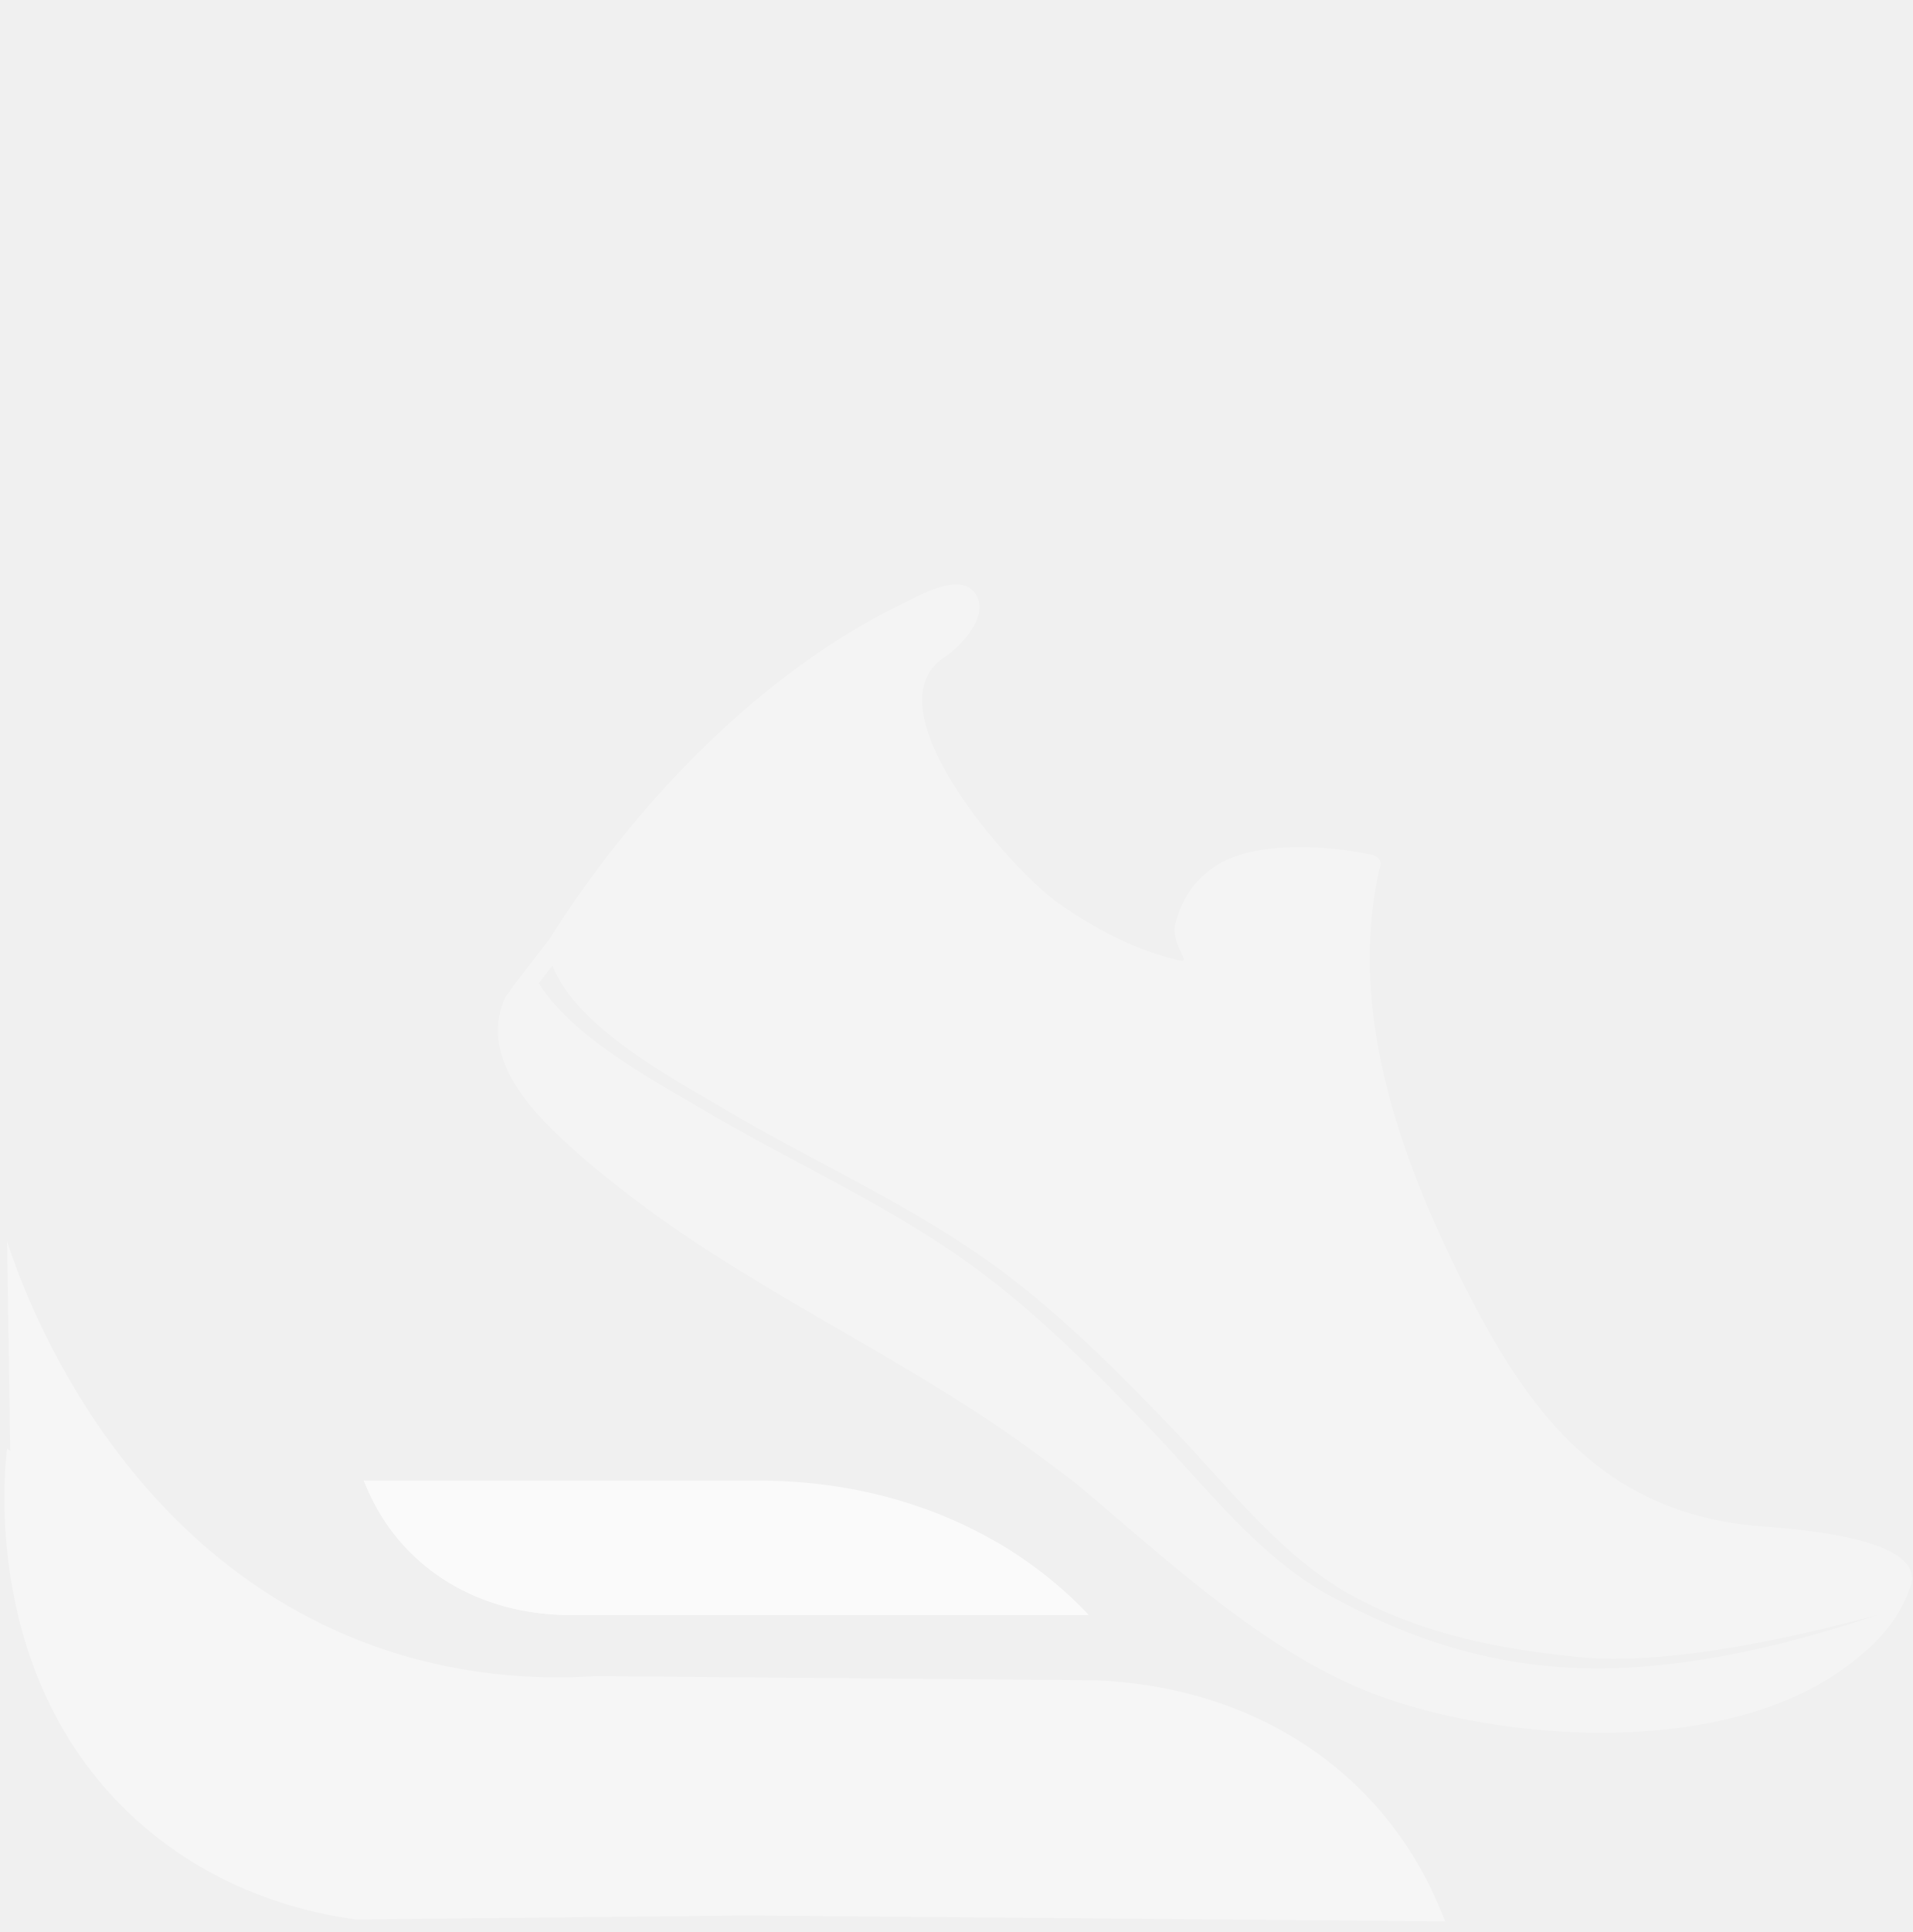
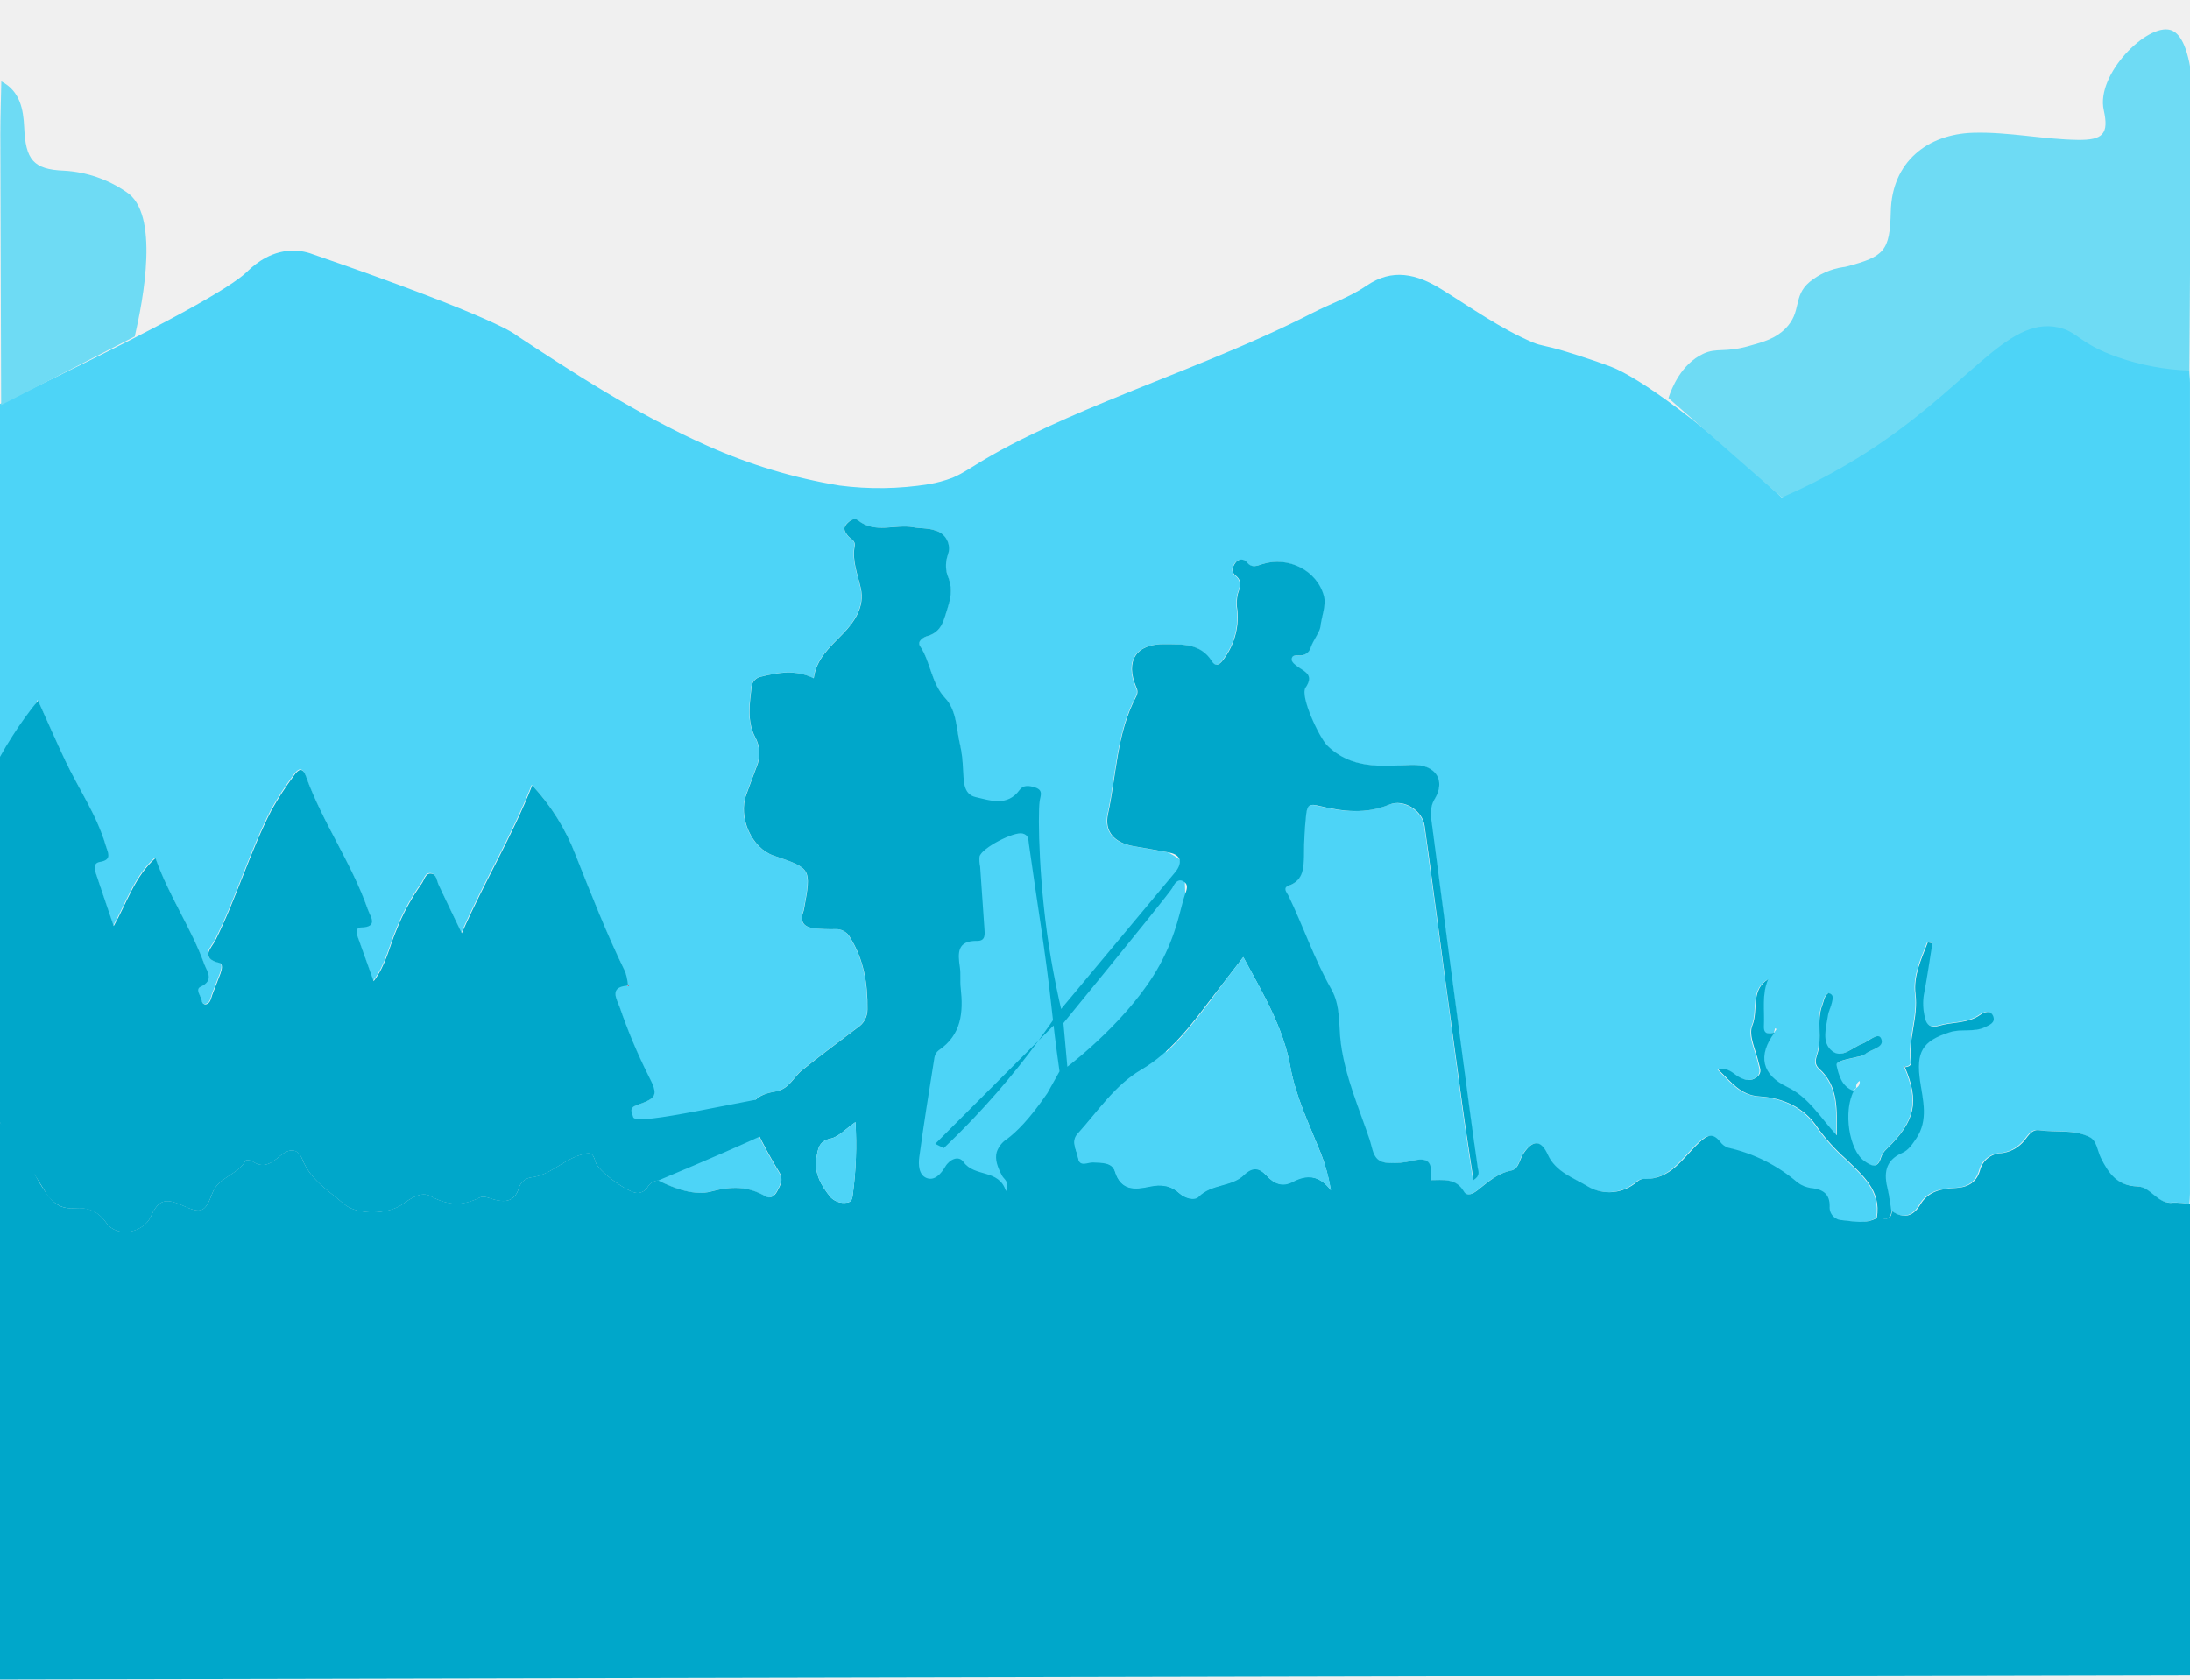
- <svg xmlns="http://www.w3.org/2000/svg" version="1.1" id="Слой_1" x="0px" y="0px" viewBox="0 0 565.43 571.05" style="enable-background:new 0 0 565.43 571.05;" xml:space="preserve">
-   <style type="text/css">
- 	.st0{fill:url(#SVGID_1_);}
- 	.st1{fill:#AED9C4;}
- 	.st2{fill:none;stroke:#FFFFFF;stroke-miterlimit:10;}
- 	.st3{fill:#A3CCAC;}
- 	.st4{fill:#97CEA2;}
- 	.st5{opacity:0.76;}
- 	.st6{fill:#C5EACE;}
- 	.st7{fill:#FFFFFF;}
- 	.st8{fill:url(#SVGID_2_);}
- 	.st9{fill:url(#SVGID_3_);}
- 	.st10{fill:#F7E7BF;}
- 	.st11{fill:url(#SVGID_4_);}
- 	.st12{fill:url(#SVGID_5_);}
- 	.st13{fill:url(#SVGID_6_);}
- 	.st14{fill:#E5EFC5;}
- 	.st15{fill:#F0FCD3;}
- 	.st16{fill:url(#SVGID_7_);}
- 	.st17{fill:url(#SVGID_8_);}
- 	.st18{fill:url(#SVGID_9_);}
- 	.st19{fill:url(#SVGID_10_);}
- 	.st20{fill:#FFE594;}
- 	.st21{clip-path:url(#SVGID_12_);fill:url(#SVGID_13_);}
- 	.st22{fill:#5B2A1E;}
- 	.st23{fill:#917673;}
- 	.st24{fill:url(#SVGID_14_);}
- 	.st25{fill:url(#SVGID_15_);}
- 	.st26{fill:url(#SVGID_16_);}
- 	.st27{fill:url(#SVGID_17_);}
- 	.st28{fill:url(#SVGID_18_);}
- 	.st29{opacity:0.62;clip-path:url(#SVGID_20_);fill:#FFFFFF;}
- 	.st30{opacity:0.75;clip-path:url(#SVGID_20_);fill:#FFFFFF;}
- 	.st31{opacity:0.41;clip-path:url(#SVGID_20_);fill:#FFFFFF;}
- 	.st32{clip-path:url(#SVGID_20_);fill:none;}
- 	.st33{clip-path:url(#SVGID_22_);}
- 	.st34{opacity:0.26;fill:#FFFFFF;}
- 	.st35{opacity:0.69;fill:#FFFFFF;}
- 	.st36{fill:none;}
- 	.st37{opacity:0.16;fill:#FFFFFF;}
- 	.st38{opacity:0.3;fill:#FFFFFF;}
- 	.st39{opacity:0.23;fill:#FFFFFF;}
- 	.st40{opacity:0.24;fill:#FFFFFF;}
- 	.st41{opacity:0.17;}
- 	.st42{opacity:0.05;fill:#E3E9E5;}
- 	.st43{clip-path:url(#SVGID_24_);}
- 	.st44{opacity:0.76;clip-path:url(#SVGID_24_);fill:#FFFFFF;}
- 	.st45{clip-path:url(#SVGID_24_);fill:url(#SVGID_25_);}
- 	.st46{clip-path:url(#SVGID_24_);fill:none;stroke:#FFFFFF;stroke-width:2;stroke-linecap:round;stroke-miterlimit:10;}
- 	.st47{clip-path:url(#SVGID_24_);fill:url(#SVGID_26_);}
- 	.st48{clip-path:url(#SVGID_24_);fill:url(#SVGID_27_);}
- 	.st49{clip-path:url(#SVGID_24_);fill:url(#SVGID_28_);}
- 	.st50{clip-path:url(#SVGID_24_);fill:url(#SVGID_29_);}
- 	.st51{clip-path:url(#SVGID_24_);fill:#FFFFFF;}
- 	.st52{clip-path:url(#SVGID_24_);fill:url(#SVGID_30_);}
- 	.st53{opacity:0.62;clip-path:url(#SVGID_32_);fill:#FFFFFF;}
- 	.st54{clip-path:url(#SVGID_32_);fill:#FFFFFF;}
- 	.st55{opacity:0.41;clip-path:url(#SVGID_32_);fill:#FFFFFF;}
- 	.st56{clip-path:url(#SVGID_32_);fill:none;}
- 	.st57{clip-path:url(#SVGID_34_);}
- 	.st58{fill:url(#SVGID_35_);}
- 	.st59{opacity:0.74;clip-path:url(#SVGID_37_);fill:url(#SVGID_38_);}
- 	.st60{fill:#E6E6E6;}
- 	.st61{fill:none;stroke:#4D4D4D;stroke-width:0.75;stroke-linecap:round;stroke-miterlimit:10;}
- 	.st62{fill:url(#SVGID_39_);}
- 	.st63{opacity:0.74;fill:url(#SVGID_40_);}
- 	.st64{opacity:0.74;fill:url(#SVGID_41_);}
- 	.st65{opacity:0.74;fill:url(#SVGID_42_);}
- 	.st66{opacity:0.74;fill:url(#SVGID_43_);}
- 	.st67{fill:url(#SVGID_44_);}
- 	.st68{opacity:0.66;}
- 	.st69{opacity:0.37;fill:#FFFFFF;}
- 	.st70{fill:url(#SVGID_45_);}
- 	.st71{fill:url(#SVGID_46_);}
- 	.st72{fill:url(#SVGID_47_);}
- 	.st73{opacity:0.44;clip-path:url(#SVGID_49_);fill:#FFFFFF;}
- 	.st74{opacity:0.43;clip-path:url(#SVGID_51_);fill:#FFFFFF;}
- 	.st75{clip-path:url(#SVGID_51_);fill:none;stroke:#FFFFFF;stroke-miterlimit:10;}
- 	.st76{opacity:0.76;clip-path:url(#SVGID_51_);fill:#FFFFFF;}
- 	.st77{clip-path:url(#SVGID_51_);fill:#FFFFFF;}
- 	.st78{opacity:0.08;clip-path:url(#SVGID_51_);fill:#FFFFFF;}
- 	.st79{opacity:0.27;clip-path:url(#SVGID_51_);fill:#FFFFFF;}
- 	.st80{opacity:0.37;clip-path:url(#SVGID_51_);fill:#FFFFFF;}
- 	.st81{clip-path:url(#SVGID_51_);fill:none;}
- 	.st82{fill:url(#SVGID_52_);}
- 	.st83{opacity:0.62;clip-path:url(#SVGID_54_);fill:#FFFFFF;}
- 	.st84{clip-path:url(#SVGID_54_);fill:#FFFFFF;}
- 	.st85{opacity:0.41;clip-path:url(#SVGID_54_);fill:#FFFFFF;}
- 	.st86{clip-path:url(#SVGID_54_);fill:none;}
- 	.st87{clip-path:url(#SVGID_56_);}
- 	.st88{opacity:0.55;fill:url(#SVGID_57_);}
- 	.st89{fill:url(#SVGID_58_);}
- 	.st90{fill:url(#SVGID_59_);}
- 	.st91{opacity:0.28;}
- 	.st92{opacity:0.56;clip-path:url(#SVGID_61_);fill:#FFFFFF;}
- 	.st93{opacity:0.43;clip-path:url(#SVGID_63_);fill:#FFFFFF;}
- 	.st94{clip-path:url(#SVGID_63_);fill:none;stroke:#FFFFFF;stroke-miterlimit:10;}
- 	.st95{opacity:0.76;clip-path:url(#SVGID_63_);fill:#FFFFFF;}
- 	.st96{clip-path:url(#SVGID_63_);fill:#FFFFFF;}
- 	.st97{opacity:0.08;clip-path:url(#SVGID_63_);fill:#FFFFFF;}
- 	.st98{opacity:0.27;clip-path:url(#SVGID_63_);fill:#FFFFFF;}
- 	.st99{opacity:0.37;clip-path:url(#SVGID_63_);fill:#FFFFFF;}
- 	.st100{clip-path:url(#SVGID_63_);fill:none;}
- 	.st101{fill:url(#SVGID_64_);}
- 	.st102{opacity:0.62;clip-path:url(#SVGID_66_);fill:#FFFFFF;}
- 	.st103{clip-path:url(#SVGID_66_);fill:#FFFFFF;}
- 	.st104{opacity:0.41;clip-path:url(#SVGID_66_);fill:#FFFFFF;}
- 	.st105{clip-path:url(#SVGID_66_);fill:none;}
- 	.st106{clip-path:url(#SVGID_68_);}
- 	.st107{opacity:0.55;fill:url(#SVGID_69_);}
- 	.st108{fill:url(#SVGID_70_);}
- 	.st109{opacity:0.27;}
- 	.st110{opacity:0.56;clip-path:url(#SVGID_72_);fill:#FFFFFF;}
- 	.st111{opacity:0.52;clip-path:url(#SVGID_74_);fill:#FFFFFF;}
- 	.st112{clip-path:url(#SVGID_74_);fill:none;stroke:#FFFFFF;stroke-miterlimit:10;}
- 	.st113{opacity:0.76;clip-path:url(#SVGID_74_);fill:#FFFFFF;}
- 	.st114{clip-path:url(#SVGID_74_);fill:#FFFFFF;}
- 	.st115{opacity:0.08;clip-path:url(#SVGID_74_);fill:#FFFFFF;}
- 	.st116{opacity:0.27;clip-path:url(#SVGID_74_);fill:#FFFFFF;}
- 	.st117{opacity:0.37;clip-path:url(#SVGID_74_);fill:#FFFFFF;}
- 	.st118{clip-path:url(#SVGID_74_);fill:none;}
- 	.st119{clip-path:url(#SVGID_76_);fill:none;}
- 	.st120{opacity:0.46;}
- 	.st121{opacity:0.86;fill:#FFFFFF;}
- 	.st122{opacity:0.73;fill:#FFFFFF;}
- 	.st123{opacity:0.54;clip-path:url(#SVGID_78_);fill:#FFFFFF;}
- 	.st124{opacity:0.62;fill:#FFFFFF;}
- 	.st125{opacity:0.75;fill:#FFFFFF;}
- 	.st126{opacity:0.41;fill:#FFFFFF;}
- 	.st127{opacity:0.44;fill:#FFFFFF;}
- 	.st128{opacity:0.43;fill:#FFFFFF;}
- 	.st129{opacity:0.76;fill:#FFFFFF;}
- 	.st130{opacity:0.08;fill:#FFFFFF;}
- 	.st131{opacity:0.27;fill:#FFFFFF;}
- 	.st132{opacity:0.54;fill:#FFFFFF;}
- </style>
-   <g class="st68">
-     <path class="st7" d="M165.92,477.31c-26.31-0.92-47.82-14.95-57.39-37.42l-0.97-2.28h116.43c39.1,0,73.78,14.25,97.83,39.71H165.92   z" />
-     <path class="st7" d="M294.72,455.9H152.06c-17.72-0.62-33.24-7.2-44.43-18.29h-0.07l0.97,2.28c9.57,22.48,31.08,36.51,57.39,37.42   h155.9C313.88,468.91,304.76,461.75,294.72,455.9z" />
-     <path class="st7" d="M110.1,443.24c10.88,9.39,25.22,14.94,41.39,15.51h147.85c-1.52-0.98-3.05-1.93-4.62-2.84H152.06   c-17.72-0.62-33.24-7.2-44.43-18.29h-0.07l0.97,2.28C109.02,441.03,109.56,442.14,110.1,443.24z" />
-   </g>
-   <path class="st69" d="M425.61,563.85c-3.71-8.91-8.48-17.09-14.16-24.44l0,0c0-0.01-0.01-0.01-0.01-0.02  c-1.04-1.34-2.11-2.64-3.2-3.93c-0.29-0.34-0.57-0.67-0.86-1.01c-0.45-0.52-0.91-1.03-1.37-1.53c-0.31-0.34-0.62-0.68-0.94-1.01  c-0.47-0.5-0.93-1-1.41-1.49c-0.31-0.32-0.62-0.63-0.93-0.94c-0.88-0.88-1.77-1.75-2.68-2.6c-0.33-0.31-0.66-0.63-1-0.93  c-0.49-0.44-0.98-0.88-1.48-1.31c-0.37-0.33-0.75-0.65-1.12-0.97c-0.49-0.42-0.99-0.84-1.49-1.25c-0.4-0.33-0.8-0.65-1.21-0.97  c-0.49-0.39-0.99-0.79-1.49-1.18c-0.81-0.62-1.63-1.24-2.47-1.84c-0.48-0.35-0.98-0.69-1.46-1.03c-0.47-0.33-0.94-0.65-1.41-0.97  c-0.5-0.34-1-0.67-1.5-0.99c-0.49-0.32-0.98-0.63-1.48-0.94c-0.49-0.31-0.98-0.62-1.48-0.92c-0.6-0.36-1.21-0.72-1.82-1.07  c-0.67-0.39-1.34-0.77-2.02-1.15c-0.68-0.38-1.36-0.75-2.05-1.11c-0.47-0.25-0.95-0.49-1.43-0.73c-0.59-0.3-1.19-0.6-1.79-0.89  c-0.48-0.23-0.97-0.47-1.45-0.69c-0.66-0.31-1.32-0.61-1.99-0.9c-0.43-0.19-0.85-0.38-1.28-0.57c-1.04-0.45-2.1-0.88-3.16-1.3  c-0.39-0.15-0.78-0.3-1.18-0.45c-0.75-0.29-1.5-0.57-2.26-0.84c-0.46-0.16-0.92-0.32-1.38-0.48c-0.73-0.25-1.47-0.5-2.22-0.74  c-0.44-0.14-0.87-0.28-1.31-0.42c-1.02-0.32-2.05-0.62-3.08-0.91c-0.22-0.06-0.44-0.13-0.67-0.19c-1.1-0.3-2.21-0.59-3.32-0.86  c-0.41-0.1-0.82-0.2-1.24-0.29c-0.83-0.2-1.67-0.38-2.51-0.56c-0.43-0.09-0.87-0.19-1.31-0.27c-0.92-0.19-1.85-0.36-2.78-0.53  c-0.32-0.06-0.65-0.12-0.97-0.18c-1.24-0.21-2.5-0.41-3.76-0.59c-0.31-0.04-0.62-0.08-0.93-0.12c-0.98-0.13-1.96-0.25-2.95-0.36  c-0.43-0.05-0.86-0.09-1.29-0.14c-0.92-0.09-1.85-0.18-2.78-0.25c-0.4-0.03-0.8-0.07-1.2-0.1c-1.31-0.09-2.62-0.18-3.94-0.23  l-148.21-1.26c-17.39,1.14-41.38,0.13-67.33-9.52C32.81,457.55,6.21,379.58,2.08,366.84c0.31,20.64,0.63,41.28,0.94,61.93  l-0.94-0.61l0,0c0,0,0,0,0,0c-0.83,6.75-7.38,68.27,37.97,109.54c24.69,22.47,52.76,28.01,65.26,29.66c38.5-0.4,77-0.79,115.5-1.19  l206.49,1.75L425.61,563.85z" />
-   <g class="st91">
-     <g>
-       <g>
-         <g>
-           <path class="st7" d="M517.62,450.9c-45.14-4.93-66.39-34.44-85.26-72.03c-18.74-37.3-34.32-81.26-24.26-123.15      c0.36-1.54-1.08-2.73-2.39-3.03c-13.06-2.87-35.47-4.37-46.85,3.64c-6.07,4.25-9.09,9.06-11.23,16.09      c-1.95,6.45,4.85,12.29,1.28,11.51c-13.06-2.9-25.3-9.42-36.13-17.07c-13.63-9.57-56.28-57.51-33.69-72.5      c5.14-3.41,14.63-13.36,8.49-19.78c-4.79-5.02-16.36,1.72-20.71,3.82c-42.47,20.54-79.77,59.93-104.53,99.32      c-3.56,4.6-7.11,9.21-10.67,13.81c-0.13,0.15-0.15,0.3-0.23,0.44c-0.03,0.07-0.09,0.11-0.14,0.18      c-11.98,24.22,15.77,46.29,32.44,59.36c33.48,26.27,72.44,44.4,107.81,67.78c46.99,31.09,83.89,73.27,140.18,88.1      c40.23,10.59,119.41,2.65,133.13-38.59C570.04,453.25,523.52,451.55,517.62,450.9z M405.47,492.72      c-43.05-17.92-75.45-54.49-113.82-79.88c-27.04-17.86-55.97-32.75-83.13-50.48c-18.57-12.11-65.51-40.06-52.33-67.77      c2.4-3.08,4.77-6.14,7.14-9.22c7.16,18.58,36.47,33.84,50.07,41.98c25.65,15.31,52.83,27.26,77.41,44.44      c20.74,14.51,38.62,32.57,56.11,50.74c16.54,17.2,32.18,38.03,53.59,49.51c20.82,11.17,43.03,15.42,66.38,17.76      c33.14,3.32,83.94-11.52,88.28-12.46C517.5,505.69,446.6,509.82,405.47,492.72z" />
-         </g>
-       </g>
-       <g>
-         <path class="st7" d="M404.06,499.84c-43.26-17.41-80.73-61.62-119.1-87.01c-27.04-17.86-55.97-32.75-83.13-50.48     c-18.57-12.11-65.51-40.06-52.33-67.77c2.4-3.08,4.77-6.14,7.14-9.22c7.16,18.58,36.47,33.84,50.07,41.98     c25.65,15.31,52.83,27.26,77.41,44.44c20.74,14.51,38.62,32.57,56.11,50.74c16.54,17.2,32.18,38.03,53.59,49.51     c20.82,11.17,47.69,22.21,83.82,21.04c40.65-1.32,80.15-17.04,84.49-17.98C532.71,522.39,446.31,516.85,404.06,499.84z" />
-       </g>
-     </g>
-   </g>
+ <svg xmlns="http://www.w3.org/2000/svg" id="Слой_1" data-name="Слой 1" viewBox="0 0 515 395">
+   <defs>
+     <style>.cls-1{fill:#4dd4f7;}.cls-2{fill:#00a7ca;}.cls-3{fill:#6edbf4;}.cls-4{fill:#d50c25;}</style>
+   </defs>
+   <path class="cls-1" d="M67.71,59a12.86,12.86,0,0,1,5.11.54C117.69,75,121.35,78.81,121.35,78.81c12.57,8.27,28.26,18.6,45.11,26.08a126.57,126.57,0,0,0,30.94,9.3,73,73,0,0,0,21-.31,30,30,0,0,0,5.57-1.51c5.37-2.22,7.88-6.29,36.39-18.06,16.24-6.71,32.78-12.75,48.46-20.8,4.16-2.13,8.64-3.65,12.54-6.32,6.06-4.16,11.8-2.77,17.6.83,7.05,4.37,13.83,9.24,21.52,12.52,1.87.8,2.76.67,7,1.92,0,0,6.26,1.86,11.36,3.79,6.54,2.49,22,13.46,40.15,30.75,23.6-14.23,37.5-24.78,46.32-33,3.32-3.1,10.86-10.47,20.93-10.46A24.58,24.58,0,0,1,497.14,76c6.32,3.08,11.59,7.77,17.71,11.13,0,.94.14,1.88.14,2.82q0,95.4,0,190.81c0,.81-.09,1.61-.13,2.42a17.6,17.6,0,0,0-4-.37c-3.7.49-5.21-3.74-8.46-3.83-4.66-.11-6.78-3.06-8.58-6.72-.82-1.66-.93-4-2.61-4.86-3.69-1.91-7.91-1.06-11.87-1.63-2-.28-2.75,1.82-4,3a8.17,8.17,0,0,1-5,2.41,5.34,5.34,0,0,0-4.94,4.06c-.81,2.77-2.77,4-5.71,4.12-3.23.17-6.43.69-8.33,3.93-1.64,2.82-3.92,3.35-6.67,1.5-.3-1.71-.48-3.44-.9-5.12-.95-3.72-.68-6.82,3.37-8.6,1.5-.65,2.39-2,3.32-3.4,2.94-4.33,1.57-9,.92-13.44-1-6.85.43-9.48,6.95-11.55,2.75-.88,5.68.07,8.3-1.2,1.1-.54,2.49-1.22,1.91-2.63s-2.18-.85-3.08-.22c-2.93,2.05-6.45,1.59-9.64,2.53-1.82.53-3,0-3.37-2.2a13.21,13.21,0,0,1-.19-5.13c.81-4,1.36-8.06,2-12.09l-1.07-.2c-1.51,3.91-3.42,7.87-2.89,12.15.69,5.5-1.77,10.67-1.06,16.09.11.82-.71,1-1.4,1.13l-.41-.32.34.39c3.51,8.22,2.48,12.81-4.29,19.33a4.64,4.64,0,0,0-1.29,2c-.82,2.77-2.34,1.92-3.9.83-3.63-2.53-5-11.72-2.53-16.45l.76-.84a1.59,1.59,0,0,0,.79-1.64c.06-.11.13-.21.2-.32-.07.11-.13.22-.19.33a1.54,1.54,0,0,0-.83,1.6l-.85.75c-2.76-1-3.44-3.86-3.92-6-.23-1.08,3.07-1.46,4.85-1.95a5,5,0,0,0,1.88-.64c1.39-1.19,4.7-1.54,3.74-3.7-.69-1.54-2.95.72-4.49,1.29-2.32.86-4.67,3.52-7,1.69-2.59-2-1.43-5.45-1-8.33.16-1.05.71-2,.93-3.08.17-.84.59-1.91-.82-2.24-1,.7-1,1.82-1.41,2.8-1.47,3.77,0,7.86-1.18,11.51-.52,1.56-.63,2.52.39,3.44,4.74,4.25,4.17,9.83,4.16,15.71-3.88-4.16-6.55-9-11.64-11.37-6-2.88-7-7.36-3-12.76l.61-.92-.33-.2-.3,1.11c-1.31.16-2.63.6-2.49-1.69.21-3.63-.48-7.33,1-10.89-4.2,2.56-2.24,7.33-3.72,10.89-1,2.33.87,5.86,1.51,8.84.26,1.19.77,2.33-.47,3.29s-2.75.72-4.13,0-2.42-2.36-4.94-1.8c3.11,3,5.21,6,9.69,6.33,5.53.35,10.54,2.56,13.68,7.34a45,45,0,0,0,6.63,7.34c3.78,3.74,8.45,7.38,7.31,13.86-2.66,1.57-5.51.84-8.27.57a3,3,0,0,1-2.94-3.25c.06-2.9-1.58-4-4.21-4.29a6.72,6.72,0,0,1-3.33-1.3,37.65,37.65,0,0,0-16.33-8.2,3.82,3.82,0,0,1-1.87-1.39c-1.76-2.19-3-1.59-4.9.15-3.86,3.57-6.7,8.88-13.15,8.58a2.47,2.47,0,0,0-1.46.64A9.94,9.94,0,0,1,373.18,279c-3.26-2-7.47-3.34-9.31-7.42-1.57-3.48-3.5-3.53-5.67-.34-1,1.41-1,3.72-3,4.11-3.23.65-5.46,2.75-7.88,4.64-1,.78-2.43,1.54-3.19.25-1.89-3.22-4.94-2.67-7.84-2.66.58-4.34-.53-5.47-4.41-4.53a18.46,18.46,0,0,1-5.58.48c-3.61-.2-3.5-3-4.36-5.59-2.49-7.36-5.61-14.46-6.7-22.3-.61-4.33,0-9-2.29-13-4-7-6.58-14.71-10.08-22-.32-.68-1.45-1.75.06-2.3,3.54-1.29,3.52-4.23,3.61-7.2a89.32,89.32,0,0,1,.52-9.66c.31-2.18.84-2.46,3-1.93,5.48,1.34,11,2,16.53-.29,3.39-1.41,7.83,1.43,8.32,5,.33,2.4.7,4.79,1,7.18q3.92,29.15,7.84,58.29c.79,5.86,1.73,11.69,2.65,17.86,1.67-1.13,1.08-2.07,1-2.93-.65-4.78-1.33-9.56-2-14.35q-4.37-32.94-8.69-65.87c-.29-2.2-.79-4.33.63-6.6,1.07-1.72,1.64-4.26,0-6.06-1.46-1.62-3.59-1.94-5.92-1.85-6.86.29-13.84,1-19.44-4.6-1.84-1.83-6.42-11.54-5.08-13.54,2-3,.07-3.68-1.73-4.9-.64-.43-1.53-1.14-1.53-1.71,0-1.39,1.35-.92,2.19-1a2.54,2.54,0,0,0,2.3-1.89c.61-1.73,2.14-3.63,2.27-4.86.27-2.4,1.4-5,.82-7.22-1.64-6.1-8.46-9.42-14.46-7.52-1.34.42-2.44,1-3.6-.35a1.63,1.63,0,0,0-2.51-.22c-.84.92-1.37,2.32-.22,3.24,1.72,1.36,1.07,2.81.57,4.29a9.56,9.56,0,0,0-.11,4,16.5,16.5,0,0,1-3.53,11.75c-.88,1.13-1.72,1.34-2.5.1-2.69-4.27-7-3.95-11.16-4-6.58-.09-9.23,3.92-6.63,10.08a2.24,2.24,0,0,1,0,2.23c-4.57,8.61-4.61,18.35-6.62,27.59-.92,4.22,1.55,6.77,5.82,7.57,2.77.52,5.56.95,8.33,1.48a15.35,15.35,0,0,1,2.61,1.55c6.12,4.53-6.22,102-37.33,104-13.14.86-29.36-15.31-33-32-6.29-28.85,20.19-81.39,19.5-93.35a50.55,50.55,0,0,0-.6-5.2c-1-3.85-.77-8.28-3.6-11.32-3.28-3.54-3.36-8.39-5.88-12.19-.75-1.13.76-2.07,1.64-2.32,3.52-1,3.85-3.58,4.85-6.68s1.09-5.05-.1-7.79a7.66,7.66,0,0,1,.15-4.69,4.36,4.36,0,0,0-3-5.72c-1.7-.61-3.46-.43-5.15-.75-4.3-.79-9,1.6-13-1.63-.88-.71-2,.15-2.78,1s-.23,1.78.33,2.54,1.93,1.15,1.68,2.52c-.64,3.45.7,6.6,1.43,9.86,1,4.52-1.57,8.08-4.31,10.89-3,3.07-6.14,5.79-6.74,10.34-4.3-2.12-8.38-1.39-12.44-.36a2.71,2.71,0,0,0-2.16,2.2c-.47,4-1.11,8.26.76,11.87a8,8,0,0,1,.37,7.2c-.83,2.13-1.58,4.28-2.38,6.42-2,5.36,1.25,12.61,6.41,14.37,8.89,3,8.89,3,7.16,12.54a4.08,4.08,0,0,1-.21.78c-.86,2.45.39,3.53,2.6,3.79a38.62,38.62,0,0,0,4.81.2,3.73,3.73,0,0,1,3.62,1.94c3.26,5.22,4.18,10.92,4.09,16.93a5,5,0,0,1-2.33,4.28c-4.37,3.35-8.82,6.59-13.1,10.06-2,1.64-3,4.47-6.32,5-5.6.93-6.87,3.73-4.5,8.86a110.77,110.77,0,0,0,5.51,10.16c1.05,1.77.19,3.06-.55,4.48-.58,1.12-1.67,1.77-2.66,1.18-4.19-2.47-8.08-2.45-12.94-1.15-3.71,1-8.44-.66-12.35-2.64a104.05,104.05,0,0,1-5.87-14.84c-.36-1.17-1.06-2.19.8-2.84,4.81-1.67,5.17-2.32,2.78-6.92a131.41,131.41,0,0,1-6.8-16.33c-.66-1.85-2.54-4.61,1.7-5,.17.08.33.17.49.26l-.26-.49a12.27,12.27,0,0,0-.65-3.12c-4.38-8.93-8-18.18-11.65-27.42a50.36,50.36,0,0,0-10.19-16.35c-4.73,12.07-11.25,22.63-16.56,34.78-2.1-4.38-3.8-7.87-5.44-11.38-.45-1-.48-2.39-1.61-2.61-1.53-.29-1.72,1.44-2.39,2.33a51.44,51.44,0,0,0-5.94,10.94c-1.67,3.9-2.42,8.22-5.35,12-1.37-3.81-2.63-7.3-3.87-10.79-.3-.85-.22-1.82.83-1.84,4.29-.06,2.24-2.63,1.65-4.31-3.82-10.94-10.68-20.47-14.58-31.39-.71-2-1.7-1.59-2.76-.05a76.25,76.25,0,0,0-5.26,8.09c-5.13,9.92-8.21,20.72-13.23,30.69-.85,1.69-3.75,4.2.93,5.29.94.22.59,1.65.26,2.54-.61,1.64-1.27,3.26-1.89,4.89-.32.87-.37,2-1.4,2.3-.57.2-1-.25-1.11-.85-.15-1.11-1.62-2.64-.26-3.27,3.3-1.51,1.46-3.68.84-5.39-3.07-8.46-8.29-15.92-11.46-24.87-4.93,4.45-6.64,10.39-9.81,16-1.53-4.5-2.92-8.51-4.24-12.53-.33-1-.53-2.32,1-2.57,3-.49,1.87-2.16,1.36-3.87-2.12-7.16-6.39-13.29-9.54-20-2.15-4.56-4.17-9.18-6.38-14.07L0,182V95C40.9,75.5,54.36,67.46,58,64,58.87,63.17,62.44,59.5,67.71,59Z" />
+   <path class="cls-2" d="M276.47,205c.24-.31,1.37-1.8.86-3-.36-.88-1.34-1.31-2.61-1.55-2.77-.53-5.56-1-8.33-1.48-4.27-.8-6.74-3.35-5.82-7.57,2-9.24,2.05-19,6.62-27.59a2.24,2.24,0,0,0,0-2.23c-2.6-6.16,0-10.17,6.63-10.08,4.17.05,8.47-.27,11.16,4,.78,1.24,1.62,1,2.5-.1A16.5,16.5,0,0,0,291,143.62a9.56,9.56,0,0,1,.11-4c.5-1.48,1.15-2.93-.57-4.29-1.15-.92-.62-2.32.22-3.24a1.63,1.63,0,0,1,2.51.22c1.16,1.35,2.26.77,3.6.35,6-1.9,12.82,1.42,14.46,7.52.58,2.17-.55,4.82-.82,7.22-.13,1.23-1.66,3.13-2.27,4.86a2.54,2.54,0,0,1-2.3,1.89c-.84.1-2.18-.37-2.19,1,0,.57.89,1.28,1.53,1.71,1.8,1.22,3.71,1.95,1.73,4.9-1.34,2,3.24,11.71,5.08,13.54,5.6,5.57,12.58,4.89,19.44,4.6,2.33-.09,4.46.23,5.92,1.85,1.62,1.8,1.05,4.34,0,6.06-1.42,2.27-.92,4.4-.63,6.6q4.29,32.94,8.69,65.87c.64,4.79,1.32,9.57,2,14.35.12.86.71,1.8-1,2.93-.92-6.17-1.86-12-2.65-17.86q-4-29.13-7.84-58.29c-.32-2.39-.69-4.78-1-7.18-.49-3.6-4.93-6.44-8.32-5-5.52,2.32-11,1.63-16.53.29-2.18-.53-2.71-.25-3,1.93a89.32,89.32,0,0,0-.52,9.66c-.09,3-.07,5.91-3.61,7.2-1.51.55-.38,1.62-.06,2.3,3.5,7.26,6.08,14.94,10.08,22,2.29,4,1.68,8.66,2.29,13,1.09,7.84,4.21,14.94,6.7,22.3.86,2.55.75,5.39,4.36,5.59a18.46,18.46,0,0,0,5.58-.48c3.88-.94,5,.19,4.41,4.53,2.9,0,5.95-.56,7.84,2.66.76,1.29,2.18.53,3.19-.25,2.42-1.89,4.65-4,7.88-4.64,1.94-.39,2-2.7,3-4.11,2.17-3.19,4.1-3.14,5.67.34,1.84,4.08,6.05,5.43,9.31,7.42a9.94,9.94,0,0,0,11.72-1.07,2.47,2.47,0,0,1,1.46-.64c6.45.3,9.29-5,13.15-8.58,1.89-1.74,3.14-2.34,4.9-.15a3.82,3.82,0,0,0,1.87,1.39,37.65,37.65,0,0,1,16.33,8.2,6.72,6.72,0,0,0,3.33,1.3c2.63.33,4.27,1.39,4.21,4.29a3,3,0,0,0,2.94,3.25c2.76.27,5.61,1,8.27-.57,1.36,0,3.25,1.07,3.43-1.56,2.75,1.85,5,1.32,6.67-1.5,1.9-3.24,5.1-3.76,8.33-3.93,2.94-.14,4.9-1.35,5.71-4.12a5.34,5.34,0,0,1,4.94-4.06,8.17,8.17,0,0,0,5-2.41c1.21-1.2,2-3.3,4-3,4,.57,8.18-.28,11.87,1.63,1.68.87,1.79,3.2,2.61,4.86,1.8,3.66,3.92,6.61,8.58,6.72,3.25.09,4.76,4.32,8.46,3.83a17.6,17.6,0,0,1,4,.37l.07,110.68L0,395V264a23.53,23.53,0,0,1,4.24,4.45c2.53,3.51,2.61,6.28,6.32,11.69,2,2.92,3.69,4.23,6.91,4s5.55.59,7.55,3.46c2.47,3.54,8.72,2.4,10.49-1.58,1.7-3.79,3.36-4.37,7.33-2.56,4.49,2.05,5.4,1.7,7.11-2.88,1.41-3.77,6-4.28,7.83-7.66.1-.18,1.11-.11,1.49.14,2.73,1.89,4.57.5,6.7-1.3,1.68-1.43,4-2.12,5.15.93,1.88,4.77,6.17,7.34,9.78,10.46,3.11,2.69,10.45,2.46,13.74.06,2-1.44,4.51-3.08,6.62-1.91,3.95,2.19,7.51,2.35,11.44.38,1.09-.55,2.33.1,3.51.43,2.57.71,4.81.46,5.78-2.6a3.5,3.5,0,0,1,2.84-2.6c4.4-.47,7.38-3.92,11.46-5.23,2.53-.81,3.11-.73,3.76,1.6.62,2.17,7.68,7.29,9.77,7.27a2.79,2.79,0,0,0,2.4-1.26,3.16,3.16,0,0,1,2.57-1.68c3.91,2,8.64,3.63,12.35,2.64,4.86-1.3,8.75-1.32,12.94,1.15,1,.59,2.08-.06,2.66-1.18.74-1.42,1.6-2.71.55-4.48a110.77,110.77,0,0,1-5.51-10.16c-2.37-5.13-1.1-7.93,4.5-8.86,3.32-.54,4.29-3.37,6.32-5,4.28-3.47,8.73-6.71,13.1-10.06A5,5,0,0,0,204,237.4c.09-6-.83-11.71-4.09-16.93a3.73,3.73,0,0,0-3.62-1.94,38.62,38.62,0,0,1-4.81-.2c-2.21-.26-3.46-1.34-2.6-3.79a4.08,4.08,0,0,0,.21-.78c1.73-9.52,1.73-9.52-7.16-12.54-5.16-1.76-8.4-9-6.41-14.37.8-2.14,1.55-4.29,2.38-6.42a8,8,0,0,0-.37-7.2c-1.87-3.61-1.23-7.87-.76-11.87a2.71,2.71,0,0,1,2.16-2.2c4.06-1,8.14-1.76,12.44.36.6-4.55,3.74-7.27,6.74-10.34,2.74-2.81,5.33-6.37,4.31-10.89-.73-3.26-2.07-6.41-1.43-9.86.25-1.37-1.08-1.71-1.68-2.52s-1.13-1.61-.33-2.54,1.9-1.72,2.78-1c4.05,3.23,8.72.84,13,1.63,1.69.32,3.45.14,5.15.75a4.36,4.36,0,0,1,3,5.72,7.66,7.66,0,0,0-.15,4.69c1.19,2.74,1.06,4.8.1,7.79s-1.33,5.67-4.85,6.68c-.88.25-2.39,1.19-1.64,2.32,2.52,3.8,2.6,8.65,5.88,12.19,2.83,3,2.62,7.47,3.6,11.32a32.1,32.1,0,0,1,.6,5.2c.22,2.67-.12,6.11,3,6.81,3.41.77,7.43,2.3,10.34-1.71.88-1.22,2.29-1,3.69-.55,1.94.68,1.18,1.92,1,3.24-.44,3.21-.22,20.46,2.73,37.33.55,3.2,1.42,7.76,2.72,13.23l1.07,11.87c1.45-1.12,14.92-11.57,21.65-23.82,4.22-7.66,4.89-13.52,6-16.65.42-1.16,1-2.44-.47-3.18a1.31,1.31,0,0,0-.86-.16c-.86.17-1.44,1.35-1.57,1.61l0,.05c-.29.64-8.08,10.35-26.81,33.28v-2l-19,19-10,10,2,1q3.48-3.3,7-7a190.15,190.15,0,0,0,20-25Q262.74,221.5,276.47,205Zm-29.16,32.17c-1.38-12.93-3.57-25.77-5.35-38.66-.15-1,0-2.12-1.49-2.49-2-.52-9.62,3.4-10.12,5.42a7.66,7.66,0,0,0,.14,2.37c.33,4.82.67,9.65,1,14.47.09,1.34.35,3-1.64,3-4.84-.1-4.62,2.87-4.12,6.24.23,1.59,0,3.23.19,4.83.63,5.73.22,11-5.17,14.66a2.7,2.7,0,0,0-1,1.66c-1.25,7.81-2.51,15.62-3.57,23.45-.24,1.78-.14,4.21,1.73,4.94s3.4-1,4.39-2.69,3.13-2.71,4.27-1.1c2.63,3.69,8.34,1.57,10,6.88.91-2.25-.44-2.74-.9-3.6-1.07-2-1.77-3.87-1.27-5.62a5.94,5.94,0,0,1,2.4-3.05c2.14-1.58,5.25-4.58,9.51-10.8l2.85-5.11C248.27,245.74,247.68,240.64,247.31,237.18Zm45.07-12.09c-2.82,3.67-5.28,6.84-7.71,10-4.72,6.2-9.32,12.4-16.31,16.5-6.23,3.65-10.21,9.82-15,15.1-1.61,1.8-.13,3.91.19,5.78s2.24.75,3.42.81c2.06.11,4.51-.05,5.2,2.2,1.4,4.59,4.8,4.21,8.09,3.51,2.76-.58,4.95-.31,7.06,1.59,1.26,1.13,3.53,1.76,4.49.79,3-3,7.74-2.3,10.63-5.09,2.12-2.06,3.67-1.7,5.39.17s3.66,2.7,6.1,1.43c3.24-1.69,6.22-1.63,9,2a41.51,41.51,0,0,0-2.4-8.82c-2.64-6.6-5.84-13.18-7.08-20.08C301.79,241.61,297.07,233.81,292.38,225.09ZM201.17,263.9c-2.32,1.6-3.94,3.48-5.86,3.88-2.76.58-2.94,2.44-3.28,4.32-.68,3.77,1.08,6.8,3.37,9.55a4.36,4.36,0,0,0,3.72,1.19c1.22-.07,1.35-1.12,1.45-2.08A88.06,88.06,0,0,0,201.17,263.9Z" />
+   <path class="cls-3" d="M514.85,87.15A57.32,57.32,0,0,1,498,84c-9.17-3.22-9.33-6-14-7-12.27-2.66-21.15,14.34-46,30a140.52,140.52,0,0,1-19,10L392.35,93.62c.76-2.32,3-8,8.2-10.43,3.16-1.48,5-.19,10.67-1.8,3.62-1,6.32-1.8,8.6-4.07,4-4,1.66-7.55,5.71-11a16.16,16.16,0,0,1,7.89-3.5c.26,0,.54-.07.79-.14,8.93-2.34,10.22-3.65,10.43-12.93.26-11.59,8.52-18.23,19.48-18.53,8.23-.22,16.25,1.55,24.41,1.68,6,.1,7.44-1.4,6.19-7-1.88-8.44,10.21-20.43,15.67-18.85,1.41.4,3.81,2.11,4.92,10.52Z" />
+   <path class="cls-2" d="M154.79,277.64a3.16,3.16,0,0,0-2.57,1.68,2.79,2.79,0,0,1-2.4,1.26c-2.09,0-9.15-5.1-9.77-7.27-.65-2.33-1.23-2.41-3.76-1.6-4.08,1.31-7.06,4.76-11.46,5.23a3.5,3.5,0,0,0-2.84,2.6c-1,3.06-3.21,3.31-5.78,2.6-1.18-.33-2.42-1-3.51-.43-3.93,2-7.49,1.81-11.44-.38-2.11-1.17-4.65.47-6.62,1.91-3.29,2.4-10.63,2.63-13.74-.06-3.61-3.12-7.9-5.69-9.78-10.46-1.2-3.05-3.47-2.36-5.15-.93-2.13,1.8-4,3.19-6.7,1.3-.38-.25-1.39-.32-1.49-.14-1.82,3.38-6.42,3.89-7.83,7.66-1.71,4.58-2.62,4.93-7.11,2.88-4-1.81-5.63-1.23-7.33,2.56-1.77,4-8,5.12-10.49,1.58-2-2.87-4.4-3.66-7.55-3.46a6.77,6.77,0,0,1-3.15-.45,8.25,8.25,0,0,1-3.76-3.58C8.72,277.07,5,271.48,0,264V178q1.34-2.44,3-5a85.64,85.64,0,0,1,5.95-8.24c2.21,4.89,4.23,9.51,6.38,14.07,3.15,6.67,7.42,12.8,9.54,20,.51,1.71,1.59,3.38-1.36,3.87-1.53.25-1.33,1.54-1,2.57,1.32,4,2.71,8,4.24,12.53,3.17-5.62,4.88-11.56,9.81-16,3.17,8.95,8.39,16.41,11.46,24.87.62,1.71,2.46,3.88-.84,5.39-1.36.63.11,2.16.26,3.27.09.6.54,1,1.11.85,1-.35,1.08-1.43,1.4-2.3.62-1.63,1.28-3.25,1.89-4.89.33-.89.68-2.32-.26-2.54-4.68-1.09-1.78-3.6-.93-5.29,5-10,8.1-20.77,13.23-30.69a76.25,76.25,0,0,1,5.26-8.09c1.06-1.54,2-1.94,2.76.05,3.9,10.92,10.76,20.45,14.58,31.39.59,1.68,2.64,4.25-1.65,4.31-1,0-1.13,1-.83,1.84,1.24,3.49,2.5,7,3.87,10.79,2.93-3.8,3.68-8.12,5.35-12a51.44,51.44,0,0,1,5.94-10.94c.67-.89.86-2.62,2.39-2.33,1.13.22,1.16,1.66,1.61,2.61,1.64,3.51,3.34,7,5.44,11.38,5.31-12.15,11.83-22.71,16.56-34.78a50.36,50.36,0,0,1,10.19,16.35c3.67,9.24,7.27,18.49,11.65,27.42a12.27,12.27,0,0,1,.65,3.12l-.23.23c-4.24.39-2.36,3.15-1.7,5A131.41,131.41,0,0,0,152.5,253c2.39,4.6,2,5.25-2.78,6.92-1.86.65-1.16,1.67-.8,2.84C150.27,267.2,250.93,237.49,154.79,277.64Z" />
+   <path class="cls-3" d="M31.69,79.14.27,95.26Q.17,63.43.08,31.61c0-4.16.15-8.31.23-12.47C4.75,21.45,5.49,25.72,5.69,30c.34,7.49,2.08,9.87,9.39,10.14a28.68,28.68,0,0,1,14.61,5C37.6,50.13,33.69,70.5,31.69,79.14Z" />
+   <path class="cls-2" d="M444.79,284.83c-.18,2.63-2.07,1.53-3.43,1.56,1.14-6.48-3.53-10.12-7.31-13.86a45,45,0,0,1-6.63-7.34c-3.14-4.78-8.15-7-13.68-7.34-4.48-.29-6.58-3.36-9.69-6.33,2.52-.56,3.56,1.07,4.94,1.8s2.74,1.09,4.13,0,.73-2.1.47-3.29c-.64-3-2.48-6.51-1.51-8.84,1.49-3.56-.48-8.33,3.72-10.89-1.52,3.56-.83,7.26-1,10.89-.13,2.29,1.18,1.85,2.49,1.69h0c-4,5.4-3,9.88,3,12.76,5.09,2.42,7.76,7.21,11.64,11.37,0-5.88.58-11.46-4.16-15.71-1-.92-.91-1.88-.39-3.44,1.22-3.65-.29-7.74,1.18-11.51.39-1,.42-2.1,1.41-2.8,1.41.33,1,1.4.82,2.24-.22,1.05-.77,2-.93,3.08-.43,2.88-1.58,6.3,1,8.33,2.33,1.83,4.68-.83,7-1.69,1.54-.57,3.8-2.83,4.49-1.29,1,2.16-2.35,2.51-3.74,3.7a5,5,0,0,1-1.88.64c-1.78.49-5.08.87-4.85,1.95.48,2.17,1.15,5,3.92,6l.12.12c-2.5,4.73-1.1,13.92,2.53,16.45,1.56,1.09,3.08,1.94,3.9-.83a4.64,4.64,0,0,1,1.29-2c6.77-6.52,7.8-11.11,4.29-19.33L448,251c.69-.11,1.51-.31,1.4-1.13-.71-5.42,1.75-10.59,1.06-16.09-.53-4.28,1.38-8.24,2.89-12.15l1.07.2c-.66,4-1.21,8.09-2,12.09a13.21,13.21,0,0,0,.19,5.13c.38,2.18,1.55,2.73,3.37,2.2,3.19-.94,6.71-.48,9.64-2.53.9-.63,2.44-1.34,3.08.22s-.81,2.09-1.91,2.63c-2.62,1.27-5.55.32-8.3,1.2-6.52,2.07-7.94,4.7-6.95,11.55.65,4.43,2,9.11-.92,13.44-.93,1.36-1.82,2.75-3.32,3.4-4.05,1.78-4.32,4.88-3.37,8.6C444.31,281.39,444.49,283.12,444.79,284.83Z" />
+   <path class="cls-4" d="M447.91,251l-.34-.39.41.32Z" />
+   <path class="cls-4" d="M147.63,231.48l.26.49c-.16-.09-.32-.18-.49-.26Z" />
+   <path class="cls-1" d="M292.38,225.09c4.69,8.72,9.41,16.52,11.11,26,1.24,6.9,4.44,13.48,7.08,20.08A41.51,41.51,0,0,1,313,280c-2.77-3.68-5.75-3.74-9-2-2.44,1.27-4.38.43-6.1-1.43s-3.27-2.23-5.39-.17c-2.89,2.79-7.6,2-10.63,5.09-1,1-3.23.34-4.49-.79-2.11-1.9-4.3-2.17-7.06-1.59-3.29.7-6.69,1.08-8.09-3.51-.69-2.25-3.14-2.09-5.2-2.2-1.18-.06-3.08,1.12-3.42-.81s-1.8-4-.19-5.78c4.74-5.28,8.72-11.45,15-15.1,7-4.1,11.59-10.3,16.31-16.5C287.1,231.93,289.56,228.76,292.38,225.09Z" />
+   <path class="cls-1" d="M201.17,263.9a88.06,88.06,0,0,1-.6,16.86c-.1,1-.23,2-1.45,2.08a4.36,4.36,0,0,1-3.72-1.19c-2.29-2.75-4.05-5.78-3.37-9.55.34-1.88.52-3.74,3.28-4.32C197.23,267.38,198.85,265.5,201.17,263.9Z" />
</svg>
